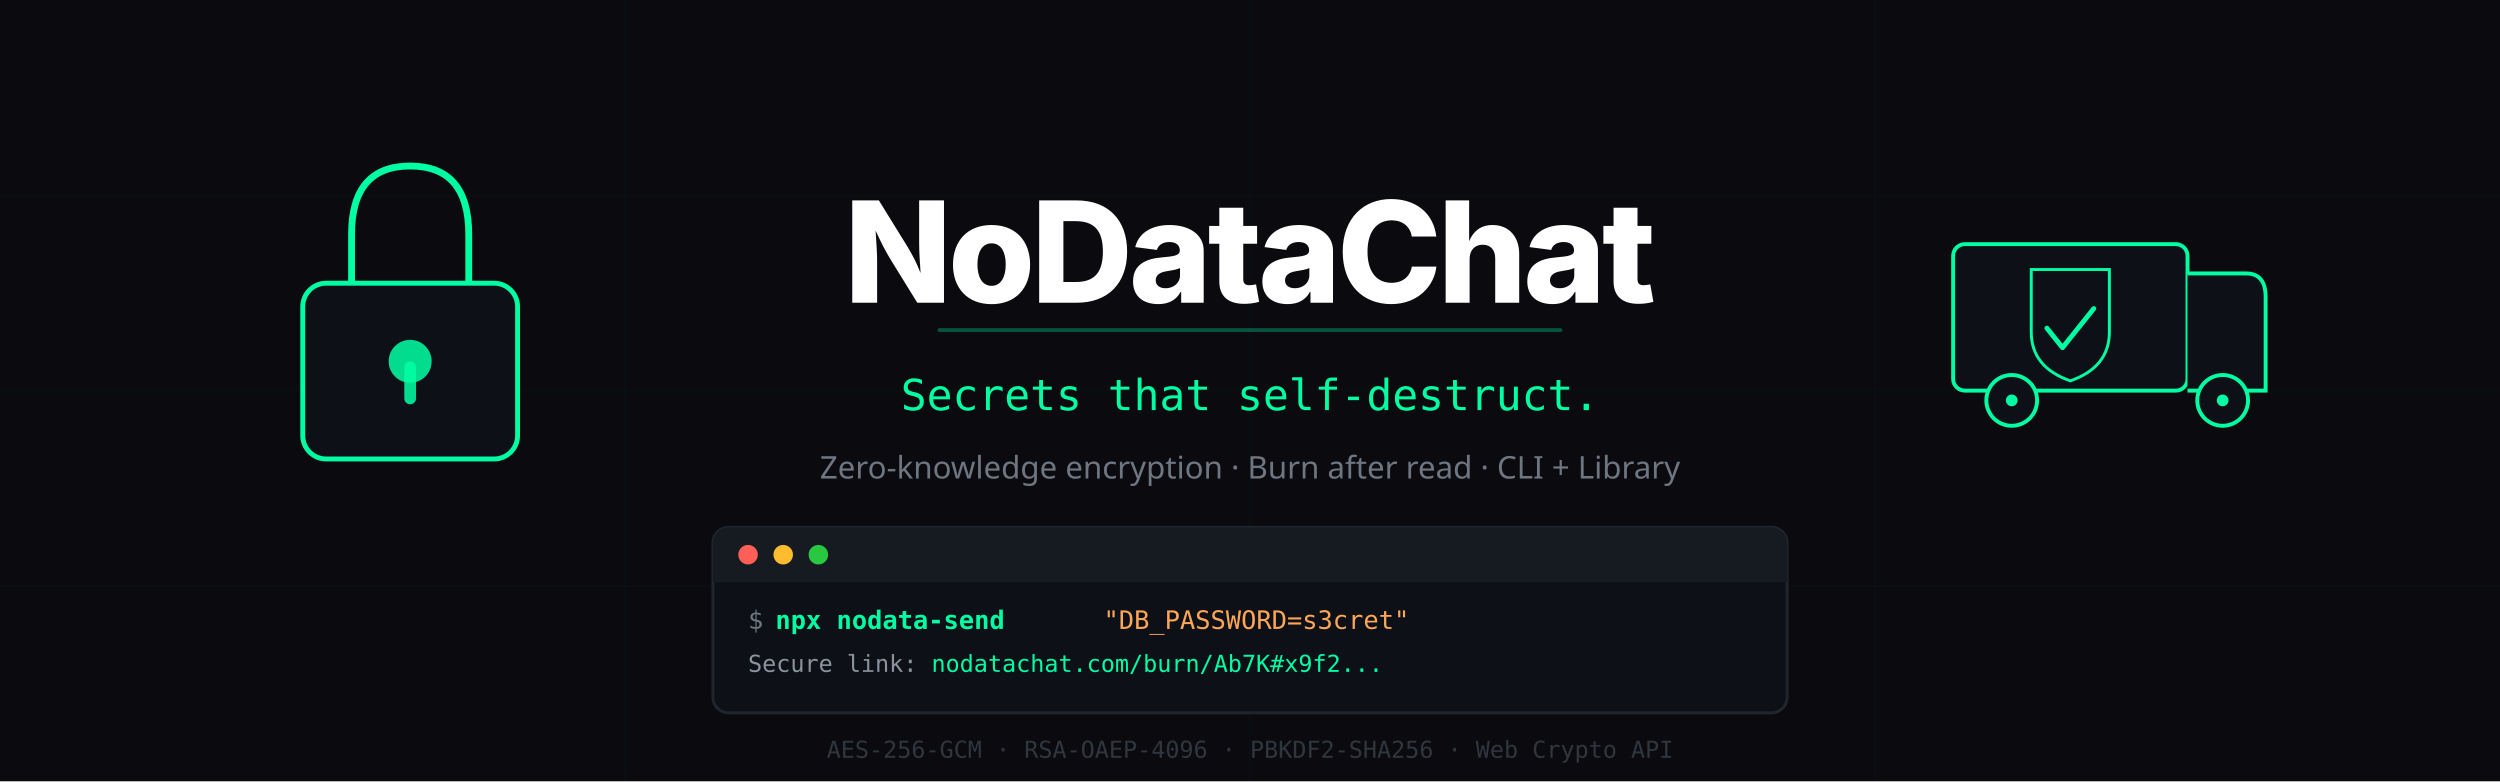
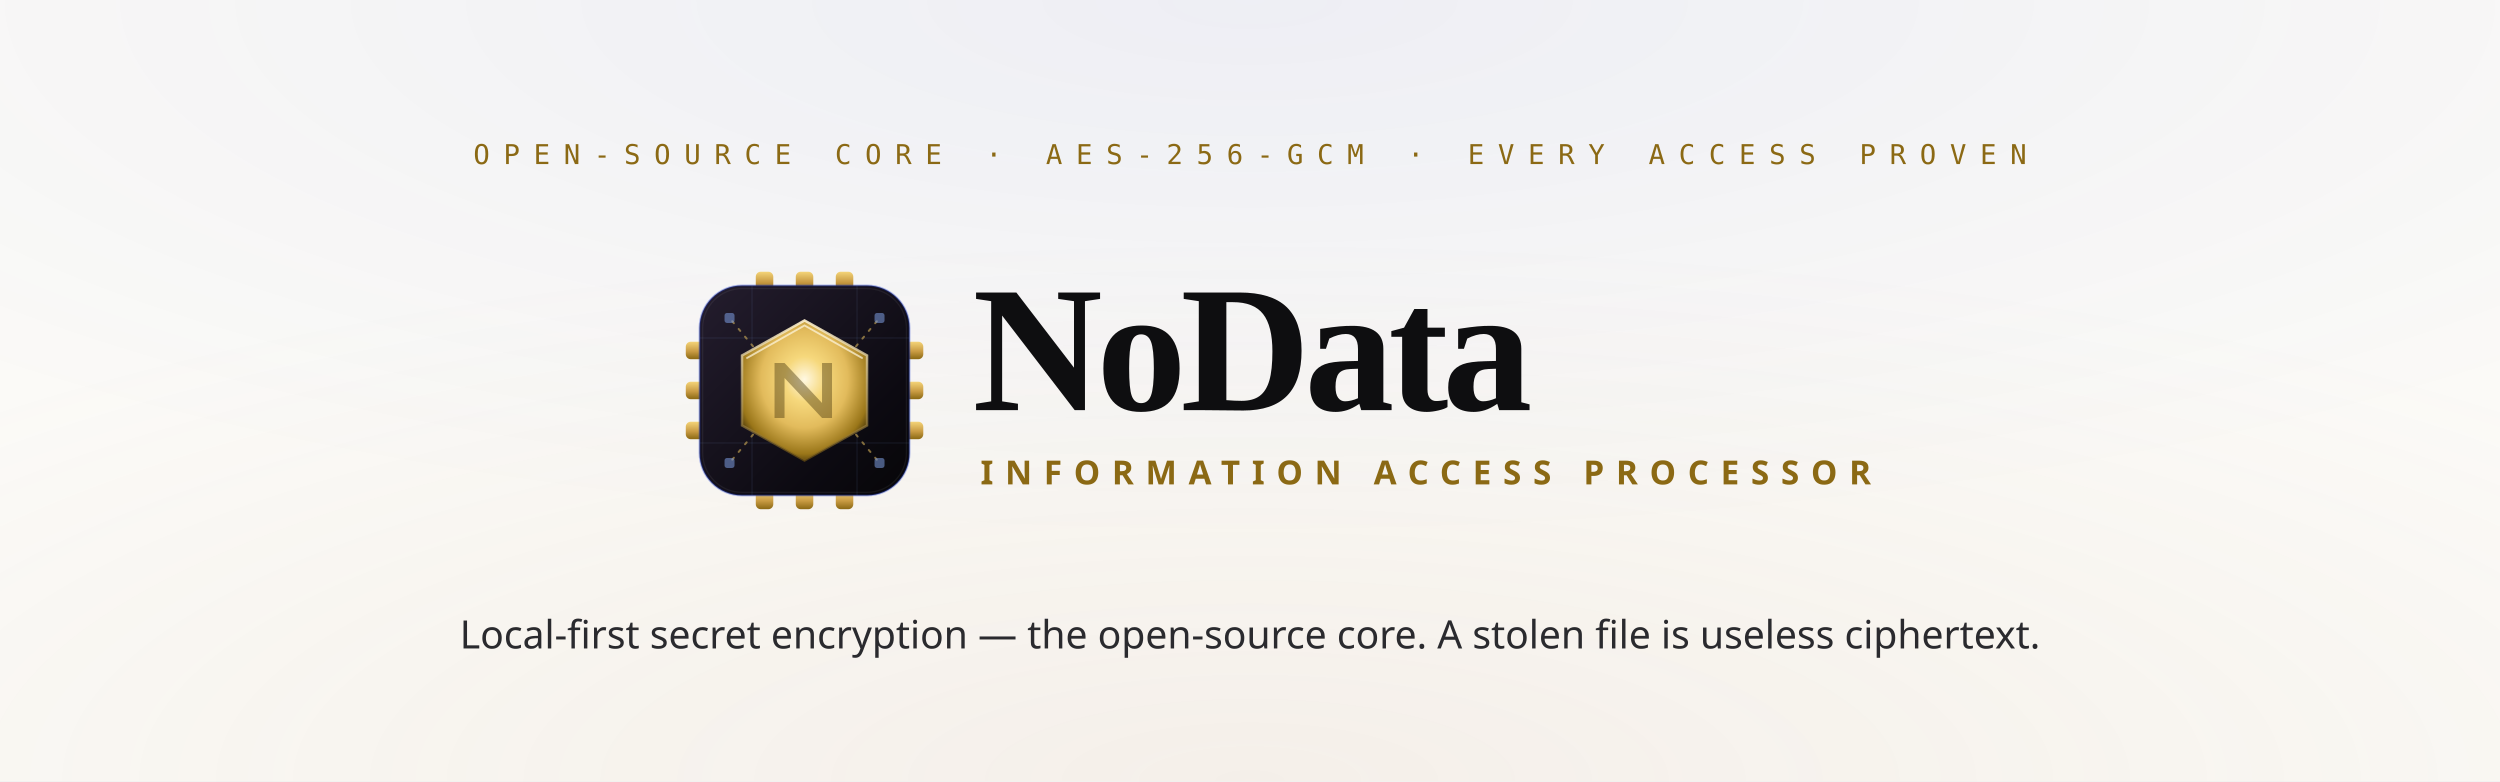
- <svg xmlns="http://www.w3.org/2000/svg" width="1280" height="400" viewBox="0 0 1280 400">
-   <rect width="1280" height="400" fill="#0a0a0f" />
-   <g stroke="#00ffa3" stroke-opacity="0.03" stroke-width="0.5">
-     <line x1="0" y1="100" x2="1280" y2="100" />
-     <line x1="0" y1="200" x2="1280" y2="200" />
-     <line x1="0" y1="300" x2="1280" y2="300" />
-     <line x1="320" y1="0" x2="320" y2="400" />
-     <line x1="640" y1="0" x2="640" y2="400" />
-     <line x1="960" y1="0" x2="960" y2="400" />
+ <svg xmlns="http://www.w3.org/2000/svg" width="1280" height="400" viewBox="0 0 1280 400" role="img" aria-label="NoData — Information Access Processor">
+   <defs>
+     <radialGradient id="bgTop" cx="0.5" cy="0" r="0.7">
+       <stop offset="0" stop-color="#1F3DD2" stop-opacity="0.06" />
+       <stop offset="1" stop-color="#1F3DD2" stop-opacity="0" />
+     </radialGradient>
+     <radialGradient id="bgBot" cx="0.5" cy="1" r="0.7">
+       <stop offset="0" stop-color="#B8895A" stop-opacity="0.09" />
+       <stop offset="1" stop-color="#B8895A" stop-opacity="0" />
+     </radialGradient>
+     <linearGradient id="die" x1="0" y1="0" x2="1" y2="1">
+       <stop offset="0" stop-color="#241d2e" />
+       <stop offset="0.72" stop-color="#0c0a11" />
+       <stop offset="1" stop-color="#070608" />
+     </linearGradient>
+     <linearGradient id="pin" x1="0" y1="0" x2="0" y2="1">
+       <stop offset="0" stop-color="#F4D478" />
+       <stop offset="0.55" stop-color="#C99B43" />
+       <stop offset="1" stop-color="#8B6914" />
+     </linearGradient>
+     <radialGradient id="core" cx="0.5" cy="0.42" r="0.62">
+       <stop offset="0" stop-color="#FFF8E2" />
+       <stop offset="0.26" stop-color="#F6D87C" />
+       <stop offset="0.56" stop-color="#E2BB5C" />
+       <stop offset="0.86" stop-color="#9A7619" />
+       <stop offset="1" stop-color="#3F2F08" />
+     </radialGradient>
+     <radialGradient id="halo" cx="0.5" cy="0.5" r="0.5">
+       <stop offset="0" stop-color="#F4D478" stop-opacity="0.5" />
+       <stop offset="0.6" stop-color="#E2BB5C" stop-opacity="0.13" />
+       <stop offset="1" stop-color="#E2BB5C" stop-opacity="0" />
+     </radialGradient>
+     <linearGradient id="hexedge" x1="0" y1="0" x2="0" y2="1">
+       <stop offset="0" stop-color="#FFF3CF" stop-opacity="0.9" />
+       <stop offset="1" stop-color="#7A5B12" stop-opacity="0.6" />
+     </linearGradient>
+     <filter id="soft" x="-40%" y="-40%" width="180%" height="180%">
+       <feGaussianBlur stdDeviation="7" />
+     </filter>
+     <clipPath id="hexclip">
+       <polygon points="128,72 178,100 178,156 128,184 78,156 78,100" />
+     </clipPath>
+   </defs>
+   <rect width="1280" height="400" fill="#FBFAF7" />
+   <rect width="1280" height="400" fill="url(#bgTop)" />
+   <rect width="1280" height="400" fill="url(#bgBot)" />
+   <text x="640" y="84" text-anchor="middle" font-family="'JetBrains Mono', ui-monospace, monospace" font-size="14" letter-spacing="7" fill="#8B6914">OPEN-SOURCE CORE · AES-256-GCM · EVERY ACCESS PROVEN</text>
+   <g transform="translate(330,118) scale(0.64)">
+     <circle cx="128" cy="128" r="78" fill="url(#halo)" filter="url(#soft)" />
+     <g fill="url(#pin)">
+       <rect x="89" y="33" width="14" height="15" rx="4" />
+       <rect x="121" y="33" width="14" height="15" rx="4" />
+       <rect x="153" y="33" width="14" height="15" rx="4" />
+       <rect x="89" y="208" width="14" height="15" rx="4" />
+       <rect x="121" y="208" width="14" height="15" rx="4" />
+       <rect x="153" y="208" width="14" height="15" rx="4" />
+       <rect x="33" y="89" width="15" height="14" rx="4" />
+       <rect x="33" y="121" width="15" height="14" rx="4" />
+       <rect x="33" y="153" width="15" height="14" rx="4" />
+       <rect x="208" y="89" width="15" height="14" rx="4" />
+       <rect x="208" y="121" width="15" height="14" rx="4" />
+       <rect x="208" y="153" width="15" height="14" rx="4" />
+     </g>
+     <rect x="44" y="44" width="168" height="168" rx="34" fill="url(#die)" stroke="#1F3DD2" stroke-opacity="0.35" stroke-width="1.5" />
+     <rect x="46.5" y="46.5" width="163" height="163" rx="31.5" fill="none" stroke="#ffffff" stroke-opacity="0.06" stroke-width="1" />
+     <g stroke="#7C9CE0" stroke-opacity="0.10" stroke-width="1">
+       <line x1="44" y1="86" x2="212" y2="86" />
+       <line x1="44" y1="170" x2="212" y2="170" />
+       <line x1="86" y1="44" x2="86" y2="212" />
+       <line x1="170" y1="44" x2="170" y2="212" />
+     </g>
+     <g stroke="#E2BB5C" stroke-opacity="0.55" stroke-width="1.6" stroke-linecap="round" fill="none" stroke-dasharray="2 6">
+       <path d="M159 105 L188 70" />
+       <path d="M97 105 L68 70" />
+       <path d="M159 151 L188 186" />
+       <path d="M97 151 L68 186" />
+     </g>
+     <g fill="#7C9CE0" fill-opacity="0.55">
+       <rect x="184" y="66" width="8" height="8" rx="2" />
+       <rect x="64" y="66" width="8" height="8" rx="2" />
+       <rect x="184" y="182" width="8" height="8" rx="2" />
+       <rect x="64" y="182" width="8" height="8" rx="2" />
+     </g>
+     <polygon points="128,72 178,100 178,156 128,184 78,156 78,100" fill="url(#core)" />
+     <g clip-path="url(#hexclip)" fill="#43320A" fill-opacity="0.42">
+       <path d="M104 150 L104 106 L112 106 L142 138 L142 106 L150 106 L150 150 L142 150 L112 118 L112 150 Z" />
+     </g>
+     <polygon points="128,72 178,100 178,156 128,184 78,156 78,100" fill="none" stroke="url(#hexedge)" stroke-width="2" />
+     <path d="M82 102 L128 76 L174 102" fill="none" stroke="#FFF8E2" stroke-opacity="0.7" stroke-width="1.5" stroke-linecap="round" />
  </g>
-   <g transform="translate(160,80)">
-     <path d="M 20,70 L 20,40 Q 20,5 50,5 Q 80,5 80,40 L 80,70" fill="none" stroke="#00ffa3" stroke-width="3.5" stroke-linecap="round" />
-     <rect x="-5" y="65" width="110" height="90" rx="12" fill="#0d1117" stroke="#00ffa3" stroke-width="2.5" />
-     <circle cx="50" cy="105" r="11" fill="#00ffa3" opacity="0.85" />
-     <rect x="47" y="105" width="6" height="22" rx="3" fill="#00ffa3" opacity="0.85" />
-   </g>
-   <text x="640" y="155" text-anchor="middle" fill="#ffffff" font-family="system-ui,-apple-system,sans-serif" font-size="72" font-weight="800" letter-spacing="-2">NoDataChat</text>
-   <rect x="480" y="168" width="320" height="2" rx="1" fill="#00ffa3" opacity="0.3" />
-   <text x="640" y="210" text-anchor="middle" fill="#00ffa3" font-family="monospace" font-size="22">Secrets that self-destruct.</text>
-   <text x="640" y="245" text-anchor="middle" fill="#6e7681" font-family="system-ui,sans-serif" font-size="16">Zero-knowledge encryption · Burn after read · CLI + Library</text>
-   <g transform="translate(365,270)">
-     <rect x="0" y="0" width="550" height="95" rx="8" fill="#0d1117" stroke="#21262d" stroke-width="1.5" />
-     <rect x="0" y="0" width="550" height="28" rx="8" fill="#161b22" />
-     <rect x="0" y="18" width="550" height="10" fill="#161b22" />
-     <circle cx="18" cy="14" r="5" fill="#ff5f57" />
-     <circle cx="36" cy="14" r="5" fill="#febc2e" />
-     <circle cx="54" cy="14" r="5" fill="#28c840" />
-     <text x="18" y="52" fill="#6e7681" font-family="monospace" font-size="13">$</text>
-     <text x="32" y="52" fill="#00ffa3" font-family="monospace" font-size="13" font-weight="600">npx nodata-send</text>
-     <text x="200" y="52" fill="#ffa657" font-family="monospace" font-size="13">"DB_PASSWORD=s3cret"</text>
-     <text x="18" y="74" fill="#8b949e" font-family="monospace" font-size="12">Secure link: <tspan fill="#00ffa3">nodatachat.com/burn/Ab7K#x9f2...</tspan>
-     </text>
-   </g>
-   <g transform="translate(1000,80)">
-     <rect x="0" y="45" width="120" height="75" rx="6" fill="#0d1117" stroke="#00ffa3" stroke-width="2" />
-     <path d="M 120,60 L 150,60 Q 160,60 160,72 L 160,120 L 120,120" fill="#0d1117" stroke="#00ffa3" stroke-width="2" />
-     <path d="M 40,58 L 40,90 Q 40,108 60,115 Q 80,108 80,90 L 80,58 Z" fill="none" stroke="#00ffa3" stroke-width="1.5" />
-     <path d="M 48,88 L 56,98 L 72,78" fill="none" stroke="#00ffa3" stroke-width="2.5" stroke-linecap="round" stroke-linejoin="round" />
-     <circle cx="30" cy="125" r="13" fill="#0d1117" stroke="#00ffa3" stroke-width="2" />
-     <circle cx="30" cy="125" r="3" fill="#00ffa3" />
-     <circle cx="138" cy="125" r="13" fill="#0d1117" stroke="#00ffa3" stroke-width="2" />
-     <circle cx="138" cy="125" r="3" fill="#00ffa3" />
-   </g>
-   <text x="640" y="388" text-anchor="middle" fill="#30363d" font-family="monospace" font-size="12">AES-256-GCM · RSA-OAEP-4096 · PBKDF2-SHA256 · Web Crypto API</text>
+   <text x="498" y="210" font-family="'Frank Ruhl Libre', Georgia, 'Times New Roman', serif" font-size="92" font-weight="700" letter-spacing="-3" fill="#0E0E10">NoData</text>
+   <text x="502" y="248" font-family="'Heebo', system-ui, sans-serif" font-size="17" font-weight="600" letter-spacing="6" fill="#8B6914">INFORMATION ACCESS PROCESSOR</text>
+   <text x="640" y="332" text-anchor="middle" font-family="'Heebo', system-ui, sans-serif" font-size="20" fill="#2A2A2E">Local-first secret encryption — the open-source core. A stolen file is useless ciphertext.</text>
</svg>
